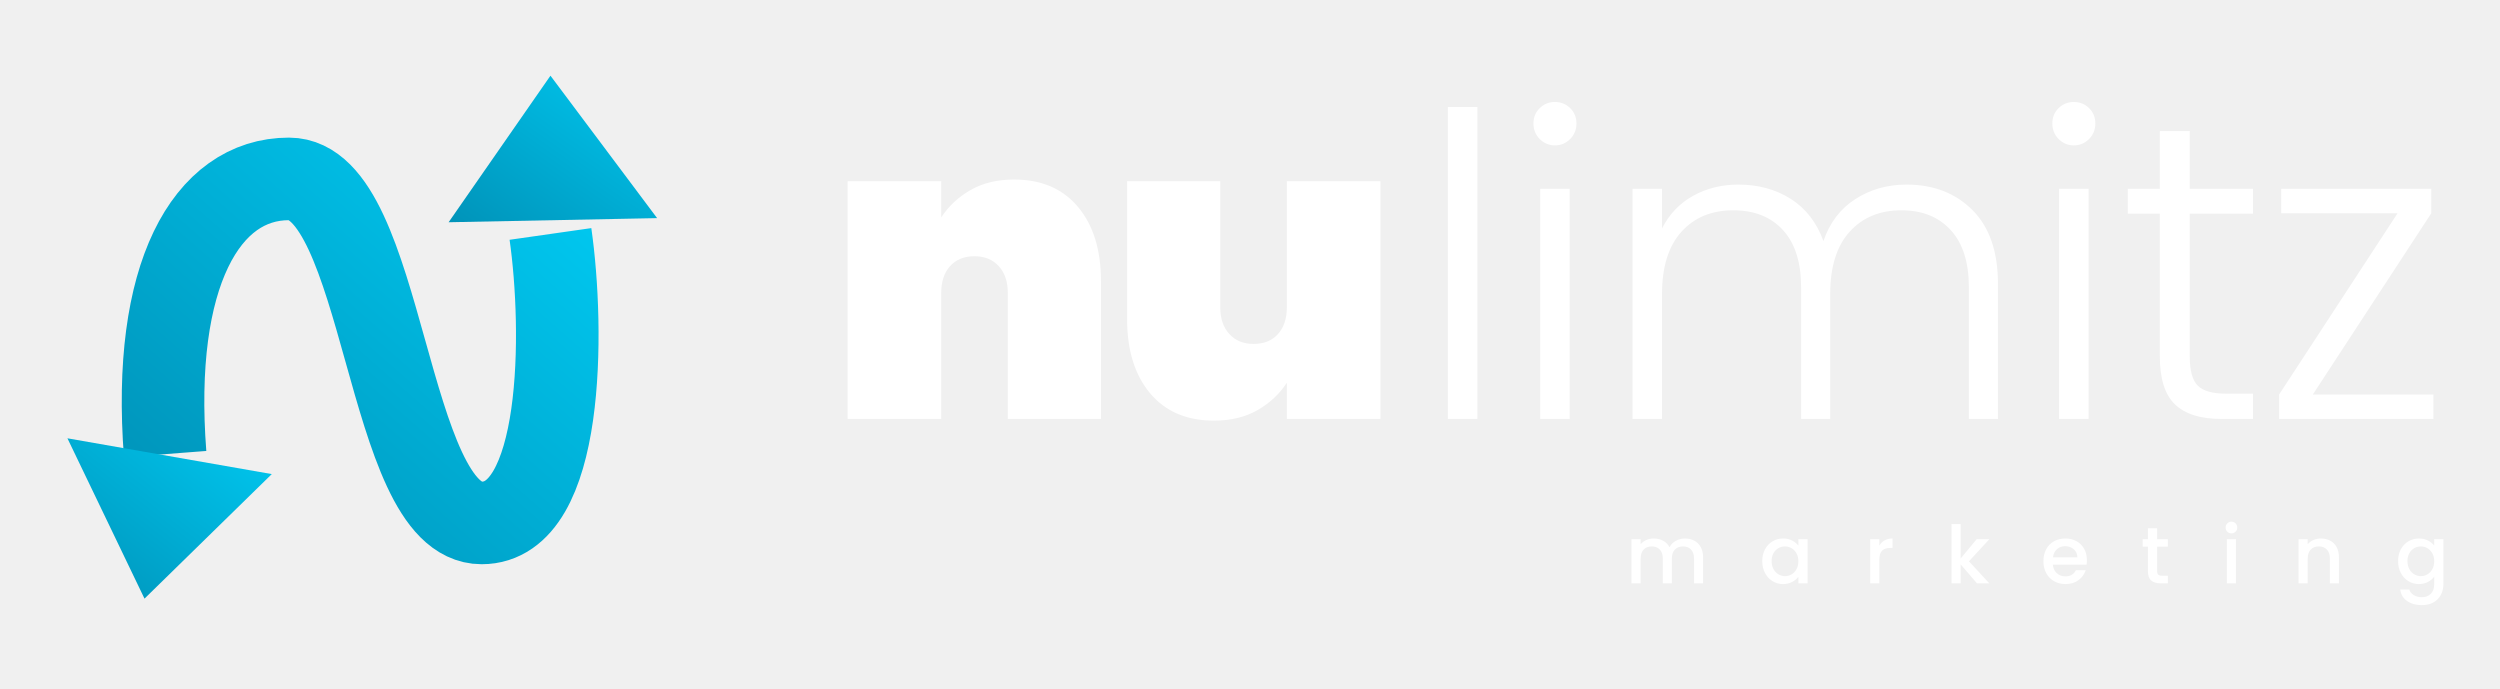
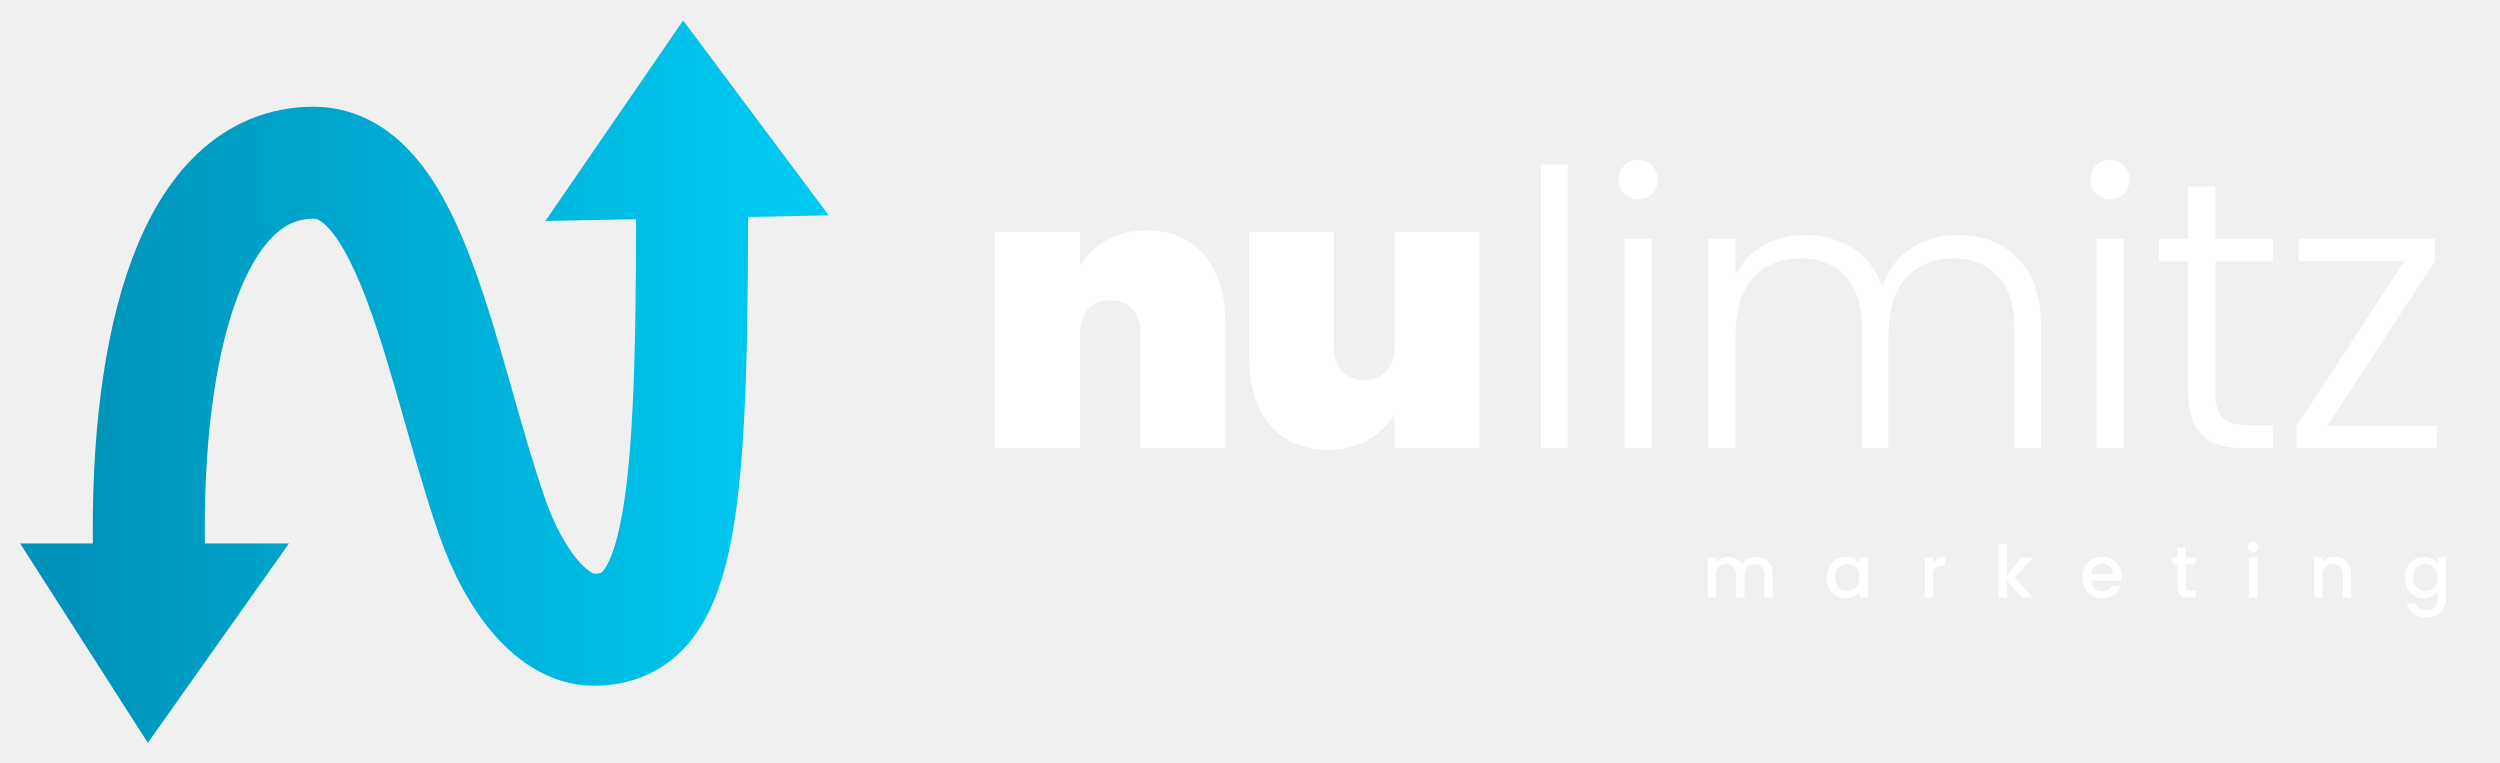
- <svg xmlns="http://www.w3.org/2000/svg" viewBox="0 0 1090 300" width="1090" height="300">
-   <svg x="0" y="0" width="312" height="300" viewBox="0 0 104 100">
+ <svg xmlns="http://www.w3.org/2000/svg" viewBox="0 0 984 300" width="984" height="300">
+   <svg x="0" y="0" width="335" height="300" viewBox="130 50 760 680">
    <defs>
-       <linearGradient id="gb" x1="0" y1="1" x2="1" y2="0">
+       <linearGradient id="kgb" gradientUnits="userSpaceOnUse" x1="200" y1="0" x2="820" y2="0">
        <stop offset="0" stop-color="#0093B9" />
        <stop offset="1" stop-color="#00C8F0" />
      </linearGradient>
    </defs>
-     <path d="M24 66 C22 40 30 26 42 26 C56 26 56 76 70 76 C82 76 82 48 80 34" fill="none" stroke="url(#gb)" stroke-width="12" stroke-linecap="butt" stroke-linejoin="round" />
-     <path d="M21.0 87.0 L9.8 63.7 L39.5 68.9Z" fill="url(#gb)" />
-     <path d="M80.0 11.0 L95.5 31.7 L65.2 32.3Z" fill="url(#gb)" />
+     <path d="M263 540 C260 355 302 195 410 195 C498 195 524 380 569 510 C590 571 625 612 660 612 C735 612 748 520 748 240" fill="none" stroke="url(#kgb)" stroke-width="100" />
+     <path d="M148 535 L388 535 L262 713 Z M617 247 L870 242 L740 68 Z" fill="url(#kgb)" />
  </svg>
-   <svg x="342" y="8" width="748" height="285" viewBox="-20 20 814 310">
+   <svg x="369" y="33" width="614" height="234" viewBox="-20 20 814 310">
    <path fill="#ffffff" d="M130.2 144.6V210.0H86.0V150.2Q86.0 142.2 81.7 137.5Q77.4 132.8 70.2 132.8Q62.8 132.8 58.6 137.5Q54.4 142.2 54.4 150.2V210.0H10.0V97.2H54.4V114.4Q59.6 106.4 68.3 101.4Q77.0 96.4 89.0 96.4Q108.4 96.4 119.3 109.4Q130.2 122.4 130.2 144.6Z M262.8 97.2V210.0H218.4V192.8Q213.2 200.8 204.5 205.8Q195.8 210.8 183.8 210.8Q164.4 210.8 153.5 197.8Q142.6 184.8 142.6 162.6V97.2H186.8V157.0Q186.8 165.0 191.1 169.7Q195.4 174.4 202.6 174.4Q210.0 174.4 214.2 169.7Q218.4 165.0 218.4 157.0V97.2Z" />
    <path fill="#ffffff" d="M308.8 62.0V210.0H294.8V62.0Z M335.4 69.8Q335.4 65.4 338.4 62.5Q341.4 59.6 345.6 59.6Q349.8 59.6 352.8 62.5Q355.8 65.4 355.8 69.8Q355.8 74.2 352.8 77.2Q349.8 80.2 345.6 80.2Q341.4 80.2 338.4 77.2Q335.4 74.2 335.4 69.8ZM352.6 100.8V210.0H338.6V100.8Z M555.8 146.0V210.0H542.0V147.6Q542.0 129.8 533.4 120.4Q524.8 111.0 510.0 111.0Q494.6 111.0 485.4 121.2Q476.2 131.4 476.2 150.8V210.0H462.4V147.6Q462.4 129.8 453.8 120.4Q445.2 111.0 430.2 111.0Q414.8 111.0 405.6 121.2Q396.4 131.4 396.4 150.8V210.0H382.4V100.8H396.4V119.6Q401.6 109.4 411.2 104.1Q420.8 98.8 432.6 98.8Q446.8 98.8 457.5 105.6Q468.2 112.4 473 125.6Q477.4 112.6 488.1 105.7Q498.8 98.8 512.4 98.8Q531.6 98.8 543.7 110.9Q555.8 123.0 555.8 146.0Z M581.6 69.8Q581.6 65.4 584.6 62.5Q587.6 59.6 591.8 59.6Q596 59.6 599 62.5Q602 65.4 602 69.8Q602 74.2 599 77.2Q596 80.2 591.8 80.2Q587.6 80.2 584.6 77.2Q581.6 74.2 581.6 69.8ZM598.8 100.8V210.0H584.8V100.8Z M646.8 112.6V180.4Q646.8 190.4 650.6 194.2Q654.4 198.0 664.0 198.0H676.8V210.0H661.8Q647.0 210.0 639.8 203.1Q632.6 196.2 632.6 180.4V112.6H617.4V100.8H632.6V73.4H646.8V100.8H676.8V112.6Z M705.2 198.4H762.4V210.0H689.2V198.4L745.4 112.4H690.2V100.8H761.4V112.4Z" />
    <path fill="#ffffff" d="M415.892 275.65V288.0H411.598V276.296Q411.598 273.484 410.192 271.983Q408.786 270.482 406.354 270.482Q403.922 270.482 402.497 271.983Q401.072 273.484 401.072 276.296V288.0H396.778V276.296Q396.778 273.484 395.372 271.983Q393.966 270.482 391.534 270.482Q389.102 270.482 387.677 271.983Q386.252 273.484 386.252 276.296V288.0H381.92V267.062H386.252V269.456Q387.316 268.164 388.95 267.442Q390.584 266.72 392.446 266.72Q394.954 266.72 396.93 267.784Q398.906 268.848 399.97 270.862Q400.92 268.962 402.934 267.841Q404.948 266.72 407.266 266.72Q409.736 266.72 411.693 267.746Q413.65 268.772 414.771 270.786Q415.892 272.8 415.892 275.65Z M453.838 266.72Q456.308 266.72 458.151 267.689Q459.994 268.658 461.096 270.102V267.062H465.466V288.0H461.096V284.884Q459.994 286.366 458.094 287.354Q456.194 288.342 453.762 288.342Q451.064 288.342 448.822 286.955Q446.58 285.568 445.269 283.079Q443.958 280.59 443.958 277.436Q443.958 274.282 445.269 271.85Q446.58 269.418 448.841 268.069Q451.102 266.72 453.838 266.72ZM454.75 270.482Q453.078 270.482 451.634 271.299Q450.19 272.116 449.297 273.693Q448.404 275.27 448.404 277.436Q448.404 279.602 449.297 281.236Q450.19 282.87 451.653 283.725Q453.116 284.58 454.75 284.58Q456.422 284.58 457.866 283.744Q459.31 282.908 460.203 281.293Q461.096 279.678 461.096 277.512Q461.096 275.346 460.203 273.75Q459.31 272.154 457.866 271.318Q456.422 270.482 454.75 270.482Z M505.768 266.72V271.204H504.666Q502.12 271.204 500.809 272.496Q499.498 273.788 499.498 276.98V288.0H495.166V267.062H499.498V270.102Q500.448 268.506 502.025 267.613Q503.602 266.72 505.768 266.72Z M542.042 277.55 551.694 288.0H545.842L538.09 278.994V288.0H533.758V259.88H538.09V276.22L545.69 267.062H551.694Z M597.848 279.146H581.85Q582.04 281.654 583.712 283.174Q585.384 284.694 587.816 284.694Q591.312 284.694 592.756 281.768H597.43Q596.48 284.656 593.991 286.499Q591.502 288.342 587.816 288.342Q584.814 288.342 582.439 286.993Q580.064 285.644 578.715 283.193Q577.366 280.742 577.366 277.512Q577.366 274.282 578.677 271.831Q579.988 269.38 582.363 268.05Q584.738 266.72 587.816 266.72Q590.78 266.72 593.098 268.012Q595.416 269.304 596.708 271.641Q598 273.978 598 277.018Q598 278.196 597.848 279.146ZM593.478 275.65Q593.44 273.256 591.768 271.812Q590.096 270.368 587.626 270.368Q585.384 270.368 583.788 271.793Q582.192 273.218 581.888 275.65Z M631.31 270.596V282.186Q631.31 283.364 631.861 283.877Q632.412 284.39 633.742 284.39H636.402V288.0H632.982Q630.056 288.0 628.498 286.632Q626.94 285.264 626.94 282.186V270.596H624.47V267.062H626.94V261.856H631.31V267.062H636.402V270.596Z M663.822 261.514Q663.822 260.336 664.62 259.538Q665.418 258.74 666.596 258.74Q667.736 258.74 668.534 259.538Q669.332 260.336 669.332 261.514Q669.332 262.692 668.534 263.49Q667.736 264.288 666.596 264.288Q665.418 264.288 664.62 263.49Q663.822 262.692 663.822 261.514ZM668.724 267.062V288.0H664.392V267.062Z M717.576 275.65V288.0H713.282V276.296Q713.282 273.484 711.876 271.983Q710.47 270.482 708.038 270.482Q705.606 270.482 704.181 271.983Q702.756 273.484 702.756 276.296V288.0H698.424V267.062H702.756V269.456Q703.82 268.164 705.473 267.442Q707.126 266.72 708.988 266.72Q711.458 266.72 713.415 267.746Q715.372 268.772 716.474 270.786Q717.576 272.8 717.576 275.65Z M762.78 270.102V267.062H767.15V288.342Q767.15 291.23 765.934 293.491Q764.718 295.752 762.419 297.044Q760.12 298.336 756.928 298.336Q752.672 298.336 749.86 296.341Q747.048 294.346 746.668 290.926H750.962Q751.456 292.56 753.071 293.567Q754.686 294.574 756.928 294.574Q759.55 294.574 761.165 292.978Q762.78 291.382 762.78 288.342V284.846Q761.678 286.328 759.797 287.335Q757.916 288.342 755.522 288.342Q752.786 288.342 750.525 286.955Q748.264 285.568 746.953 283.079Q745.642 280.59 745.642 277.436Q745.642 274.282 746.953 271.85Q748.264 269.418 750.525 268.069Q752.786 266.72 755.522 266.72Q757.954 266.72 759.835 267.689Q761.716 268.658 762.78 270.102ZM756.434 270.482Q754.762 270.482 753.318 271.299Q751.874 272.116 750.981 273.693Q750.088 275.27 750.088 277.436Q750.088 279.602 750.981 281.236Q751.874 282.87 753.337 283.725Q754.8 284.58 756.434 284.58Q758.106 284.58 759.55 283.744Q760.994 282.908 761.887 281.293Q762.78 279.678 762.78 277.512Q762.78 275.346 761.887 273.75Q760.994 272.154 759.55 271.318Q758.106 270.482 756.434 270.482Z" />
  </svg>
</svg>
